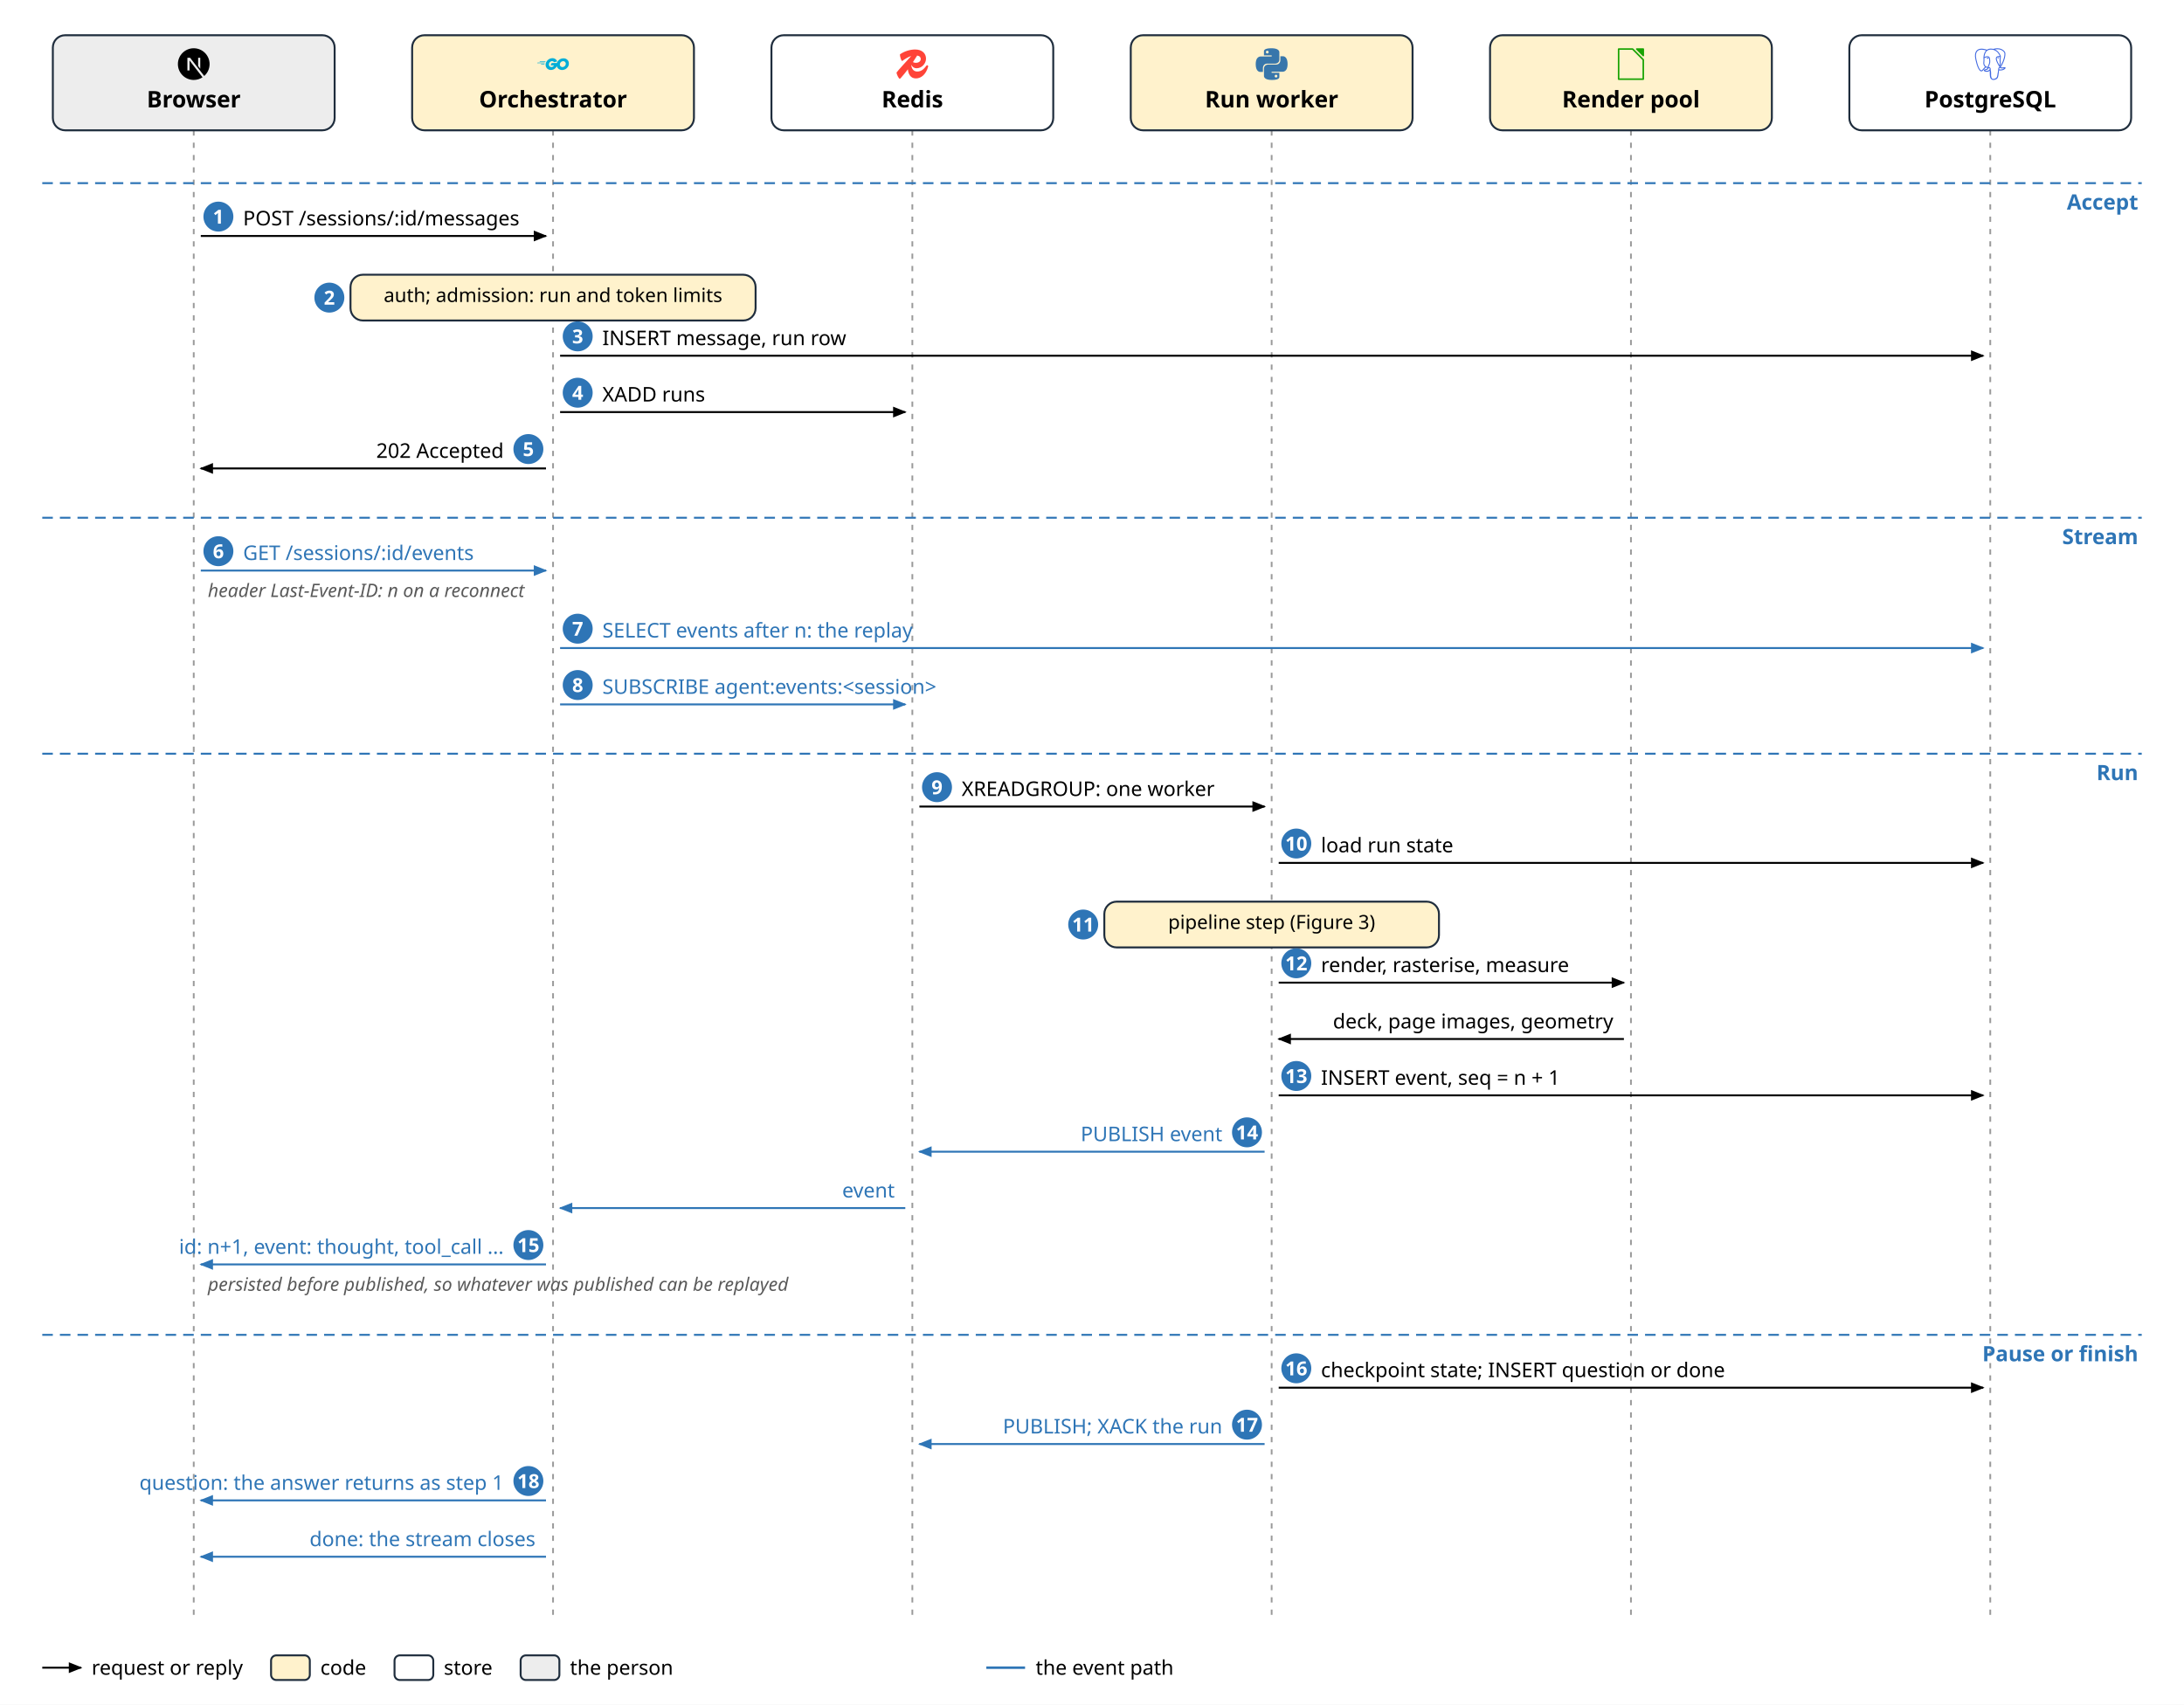
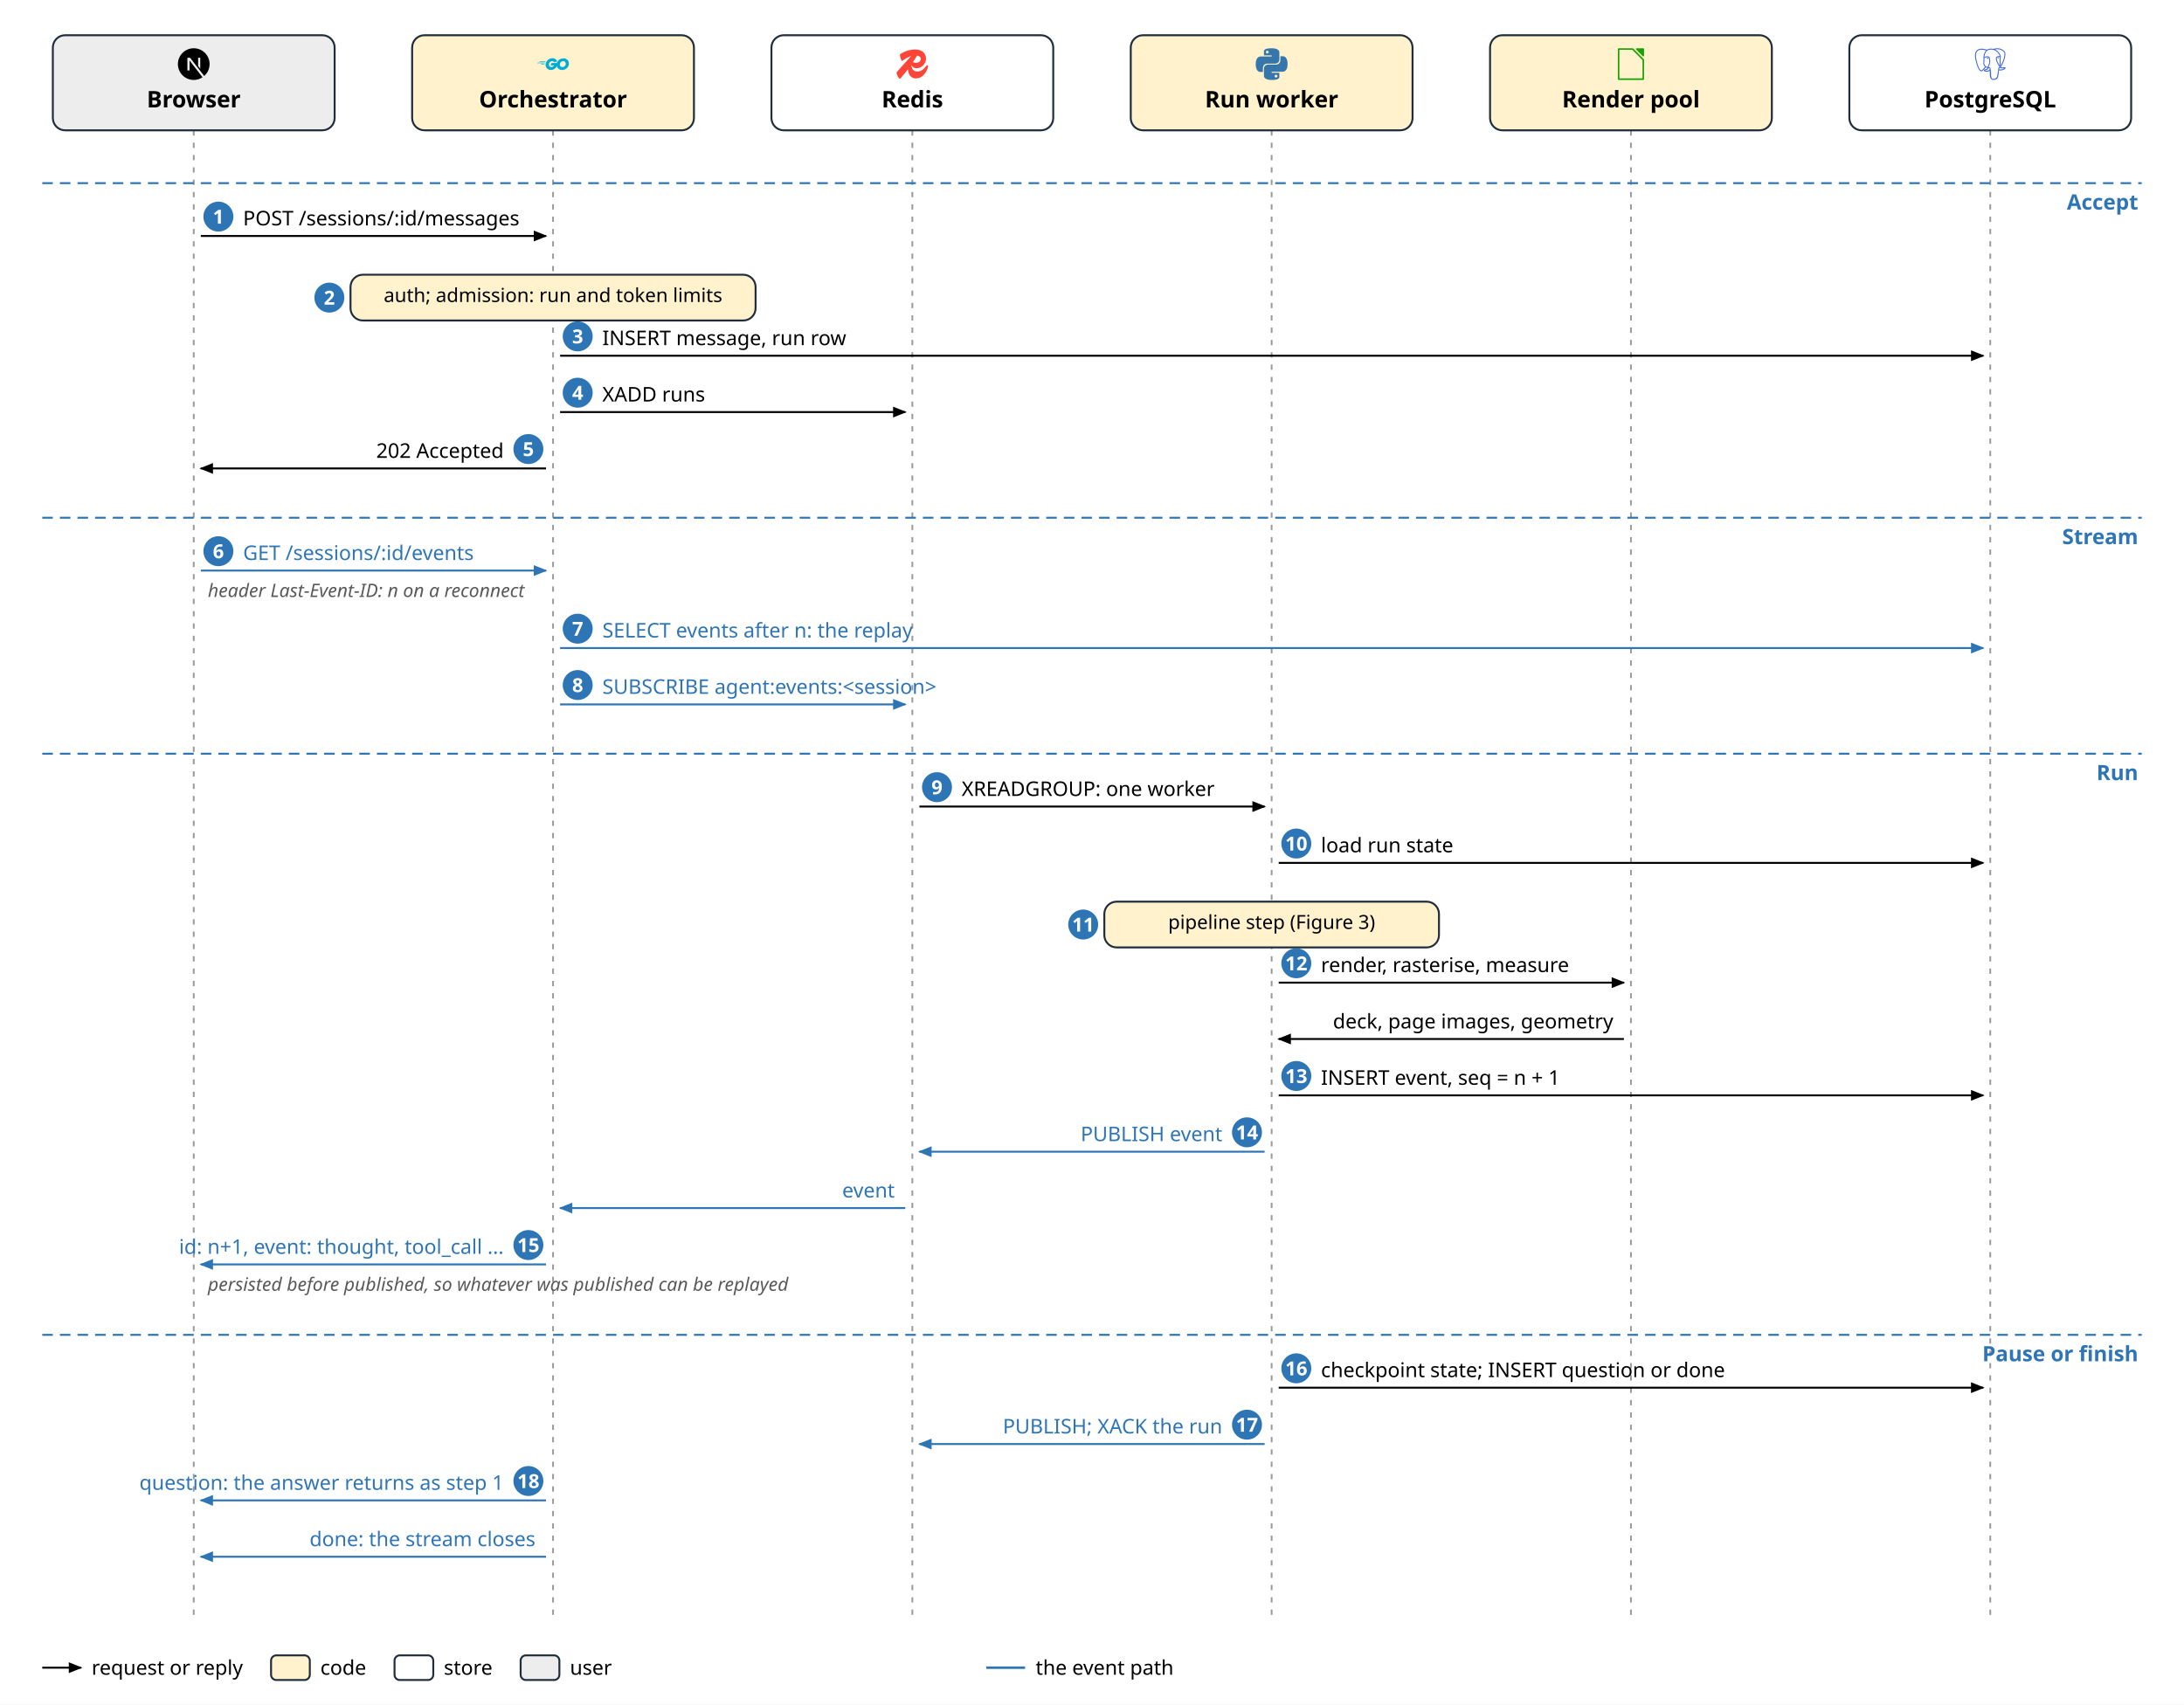
<svg xmlns="http://www.w3.org/2000/svg" viewBox="0 0 1240 968" width="1240" height="968" role="img" aria-labelledby="t d" font-family="Calibri, Carlito, 'Noto Sans', 'Segoe UI', Arial, sans-serif">
  <rect width="100%" height="100%" fill="#FFFFFF" />
  <path d="M1130,74 L1130,920" stroke="#9A9A9A" stroke-width="1" stroke-dasharray="3 4" fill="none" />
  <path d="M926,74 L926,920" stroke="#9A9A9A" stroke-width="1" stroke-dasharray="3 4" fill="none" />
  <path d="M722,74 L722,920" stroke="#9A9A9A" stroke-width="1" stroke-dasharray="3 4" fill="none" />
  <path d="M518,74 L518,920" stroke="#9A9A9A" stroke-width="1" stroke-dasharray="3 4" fill="none" />
  <path d="M314,74 L314,920" stroke="#9A9A9A" stroke-width="1" stroke-dasharray="3 4" fill="none" />
  <path d="M110,74 L110,920" stroke="#9A9A9A" stroke-width="1" stroke-dasharray="3 4" fill="none" />
  <defs>
    <marker id="m2E75B6" viewBox="0 0 10 10" refX="9" refY="5" markerWidth="7" markerHeight="7" orient="auto-start-reverse">
      <path d="M0,1 L10,5 L0,9 z" fill="#2E75B6" />
    </marker>
  </defs>
  <defs>
    <marker id="m000000" viewBox="0 0 10 10" refX="9" refY="5" markerWidth="7" markerHeight="7" orient="auto-start-reverse">
      <path d="M0,1 L10,5 L0,9 z" fill="#000000" />
    </marker>
  </defs>
  <rect x="30.0" y="20.0" width="160.0" height="54.0" rx="7" fill="#EDEDED" stroke="#1F2D3D" stroke-width="1.1" />
  <svg x="101.0" y="27.4" width="18" height="18" viewBox="0 0 24 24" preserveAspectRatio="xMidYMid meet">
    <g fill="#000000">
      <path d="M18.665 21.978C16.758 23.255 14.465 24 12 24 5.377 24 0 18.623 0 12S5.377 0 12 0s12 5.377 12 12c0 3.583-1.574 6.801-4.067 9.001L9.219 7.2H7.2v9.596h1.615V9.251l9.85 12.727Zm-3.332-8.533 1.6 2.061V7.2h-1.6v6.245Z" />
    </g>
  </svg>
  <text x="110.0" y="61.0" font-size="13" text-anchor="middle" fill="#000000" style="font-weight:700">Browser</text>
  <rect x="234.0" y="20.0" width="160.0" height="54.0" rx="7" fill="#FFF2CC" stroke="#1F2D3D" stroke-width="1.1" />
  <svg x="305.0" y="27.4" width="18" height="18" viewBox="0 0 24 24" preserveAspectRatio="xMidYMid meet">
    <g fill="#00ADD8">
      <path d="M1.811 10.231c-.047 0-.058-.023-.035-.059l.246-.315c.023-.035.081-.058.128-.058h4.172c.046 0 .058.035.035.07l-.199.303c-.023.036-.082.07-.117.07zM.047 11.306c-.047 0-.059-.023-.035-.058l.245-.316c.023-.035.082-.058.129-.058h5.328c.047 0 .07.035.058.07l-.093.28c-.012.047-.058.07-.105.07zm2.828 1.075c-.047 0-.059-.035-.035-.07l.163-.292c.023-.035.07-.07.117-.07h2.337c.047 0 .07.035.07.082l-.023.28c0 .047-.047.082-.082.082zm12.129-2.36c-.736.187-1.239.327-1.963.514-.176.046-.187.058-.34-.117-.174-.199-.303-.327-.548-.444-.737-.362-1.45-.257-2.115.175-.795.514-1.204 1.274-1.192 2.22.011.935.654 1.706 1.577 1.835.795.105 1.46-.175 1.987-.77.105-.13.198-.27.315-.434H10.47c-.245 0-.304-.152-.222-.35.152-.362.432-.97.596-1.274a.315.315 0 01.292-.187h4.253c-.023.316-.023.631-.07.947a4.983 4.983 0 01-.958 2.29c-.841 1.11-1.94 1.8-3.33 1.986-1.145.152-2.209-.07-3.143-.77-.865-.655-1.356-1.52-1.484-2.595-.152-1.274.222-2.419.993-3.424.83-1.086 1.928-1.776 3.272-2.02 1.098-.2 2.15-.07 3.096.571.62.41 1.063.97 1.356 1.648.07.105.023.164-.117.2m3.868 6.461c-1.064-.024-2.034-.328-2.852-1.029a3.665 3.665 0 01-1.262-2.255c-.21-1.32.152-2.489.947-3.529.853-1.122 1.881-1.706 3.272-1.95 1.192-.21 2.314-.095 3.33.595.923.63 1.496 1.484 1.648 2.605.198 1.578-.257 2.863-1.344 3.962-.771.783-1.718 1.273-2.805 1.495-.315.06-.63.07-.934.106zm2.78-4.72c-.011-.153-.011-.27-.034-.387-.21-1.157-1.274-1.81-2.384-1.554-1.087.245-1.788.935-2.045 2.033-.21.912.234 1.835 1.075 2.21.643.28 1.285.244 1.905-.07.923-.48 1.425-1.228 1.484-2.233z" />
    </g>
  </svg>
  <text x="314.0" y="61.0" font-size="13" text-anchor="middle" fill="#000000" style="font-weight:700">Orchestrator</text>
  <rect x="438.0" y="20.0" width="160.0" height="54.0" rx="7" fill="#FFFFFF" stroke="#1F2D3D" stroke-width="1.1" />
  <svg x="509.0" y="27.4" width="18" height="18" viewBox="0 0 24 24" preserveAspectRatio="xMidYMid meet">
    <g fill="#FF4438">
      <path d="M22.71 13.145c-1.66 2.092-3.452 4.483-7.038 4.483-3.203 0-4.397-2.825-4.48-5.12.701 1.484 2.073 2.685 4.214 2.63 4.117-.133 6.94-3.852 6.94-7.239 0-4.05-3.022-6.972-8.268-6.972-3.752 0-8.4 1.428-11.455 3.685C2.59 6.937 3.885 9.958 4.35 9.626c2.648-1.904 4.748-3.13 6.784-3.744C8.12 9.244.886 17.05 0 18.425c.1 1.261 1.66 4.648 2.424 4.648.232 0 .431-.133.664-.365a100.49 100.49 0 0 0 5.54-6.765c.222 3.104 1.748 6.898 6.014 6.898 3.819 0 7.604-2.756 9.33-8.965.2-.764-.73-1.361-1.261-.73zm-4.349-5.013c0 1.959-1.926 2.922-3.685 2.922-.941 0-1.664-.247-2.235-.568 1.051-1.592 2.092-3.225 3.21-4.973 1.972.334 2.71 1.43 2.71 2.619z" />
    </g>
  </svg>
  <text x="518.0" y="61.0" font-size="13" text-anchor="middle" fill="#000000" style="font-weight:700">Redis</text>
  <rect x="642.0" y="20.0" width="160.0" height="54.0" rx="7" fill="#FFF2CC" stroke="#1F2D3D" stroke-width="1.1" />
  <svg x="713.0" y="27.4" width="18" height="18" viewBox="0 0 24 24" preserveAspectRatio="xMidYMid meet">
    <g fill="#3776AB">
      <path d="M14.25.18l.9.2.73.26.59.3.45.32.34.34.25.34.16.33.1.3.04.26.02.2-.01.13V8.5l-.05.63-.13.55-.21.46-.26.38-.3.31-.33.25-.35.19-.35.14-.33.1-.3.07-.26.04-.21.02H8.77l-.69.05-.59.14-.5.22-.41.27-.33.32-.27.35-.2.36-.15.37-.1.35-.07.32-.04.27-.02.21v3.06H3.17l-.21-.03-.28-.07-.32-.12-.35-.18-.36-.26-.36-.36-.35-.46-.32-.59-.28-.73-.21-.88-.14-1.05-.05-1.23.06-1.22.16-1.04.24-.87.32-.71.36-.57.4-.44.42-.33.42-.24.4-.16.36-.1.32-.05.24-.01h.16l.06.01h8.16v-.83H6.18l-.01-2.75-.02-.37.05-.34.11-.31.17-.28.25-.26.31-.23.38-.2.44-.18.51-.15.58-.12.64-.1.71-.06.77-.04.84-.02 1.27.05zm-6.3 1.98l-.23.33-.08.41.08.41.23.34.33.22.41.09.41-.09.33-.22.23-.34.08-.41-.08-.41-.23-.33-.33-.22-.41-.09-.41.09zm13.09 3.95l.28.06.32.12.35.18.36.27.36.35.35.47.32.59.28.73.21.88.14 1.04.05 1.23-.06 1.23-.16 1.04-.24.86-.32.71-.36.57-.4.45-.42.33-.42.24-.4.16-.36.09-.32.05-.24.02-.16-.01h-8.22v.82h5.84l.01 2.76.02.36-.05.34-.11.31-.17.29-.25.25-.31.24-.38.2-.44.17-.51.15-.58.13-.64.09-.71.07-.77.04-.84.01-1.27-.04-1.07-.14-.9-.2-.73-.25-.59-.3-.45-.33-.34-.34-.25-.34-.16-.33-.1-.3-.04-.25-.02-.2.01-.13v-5.34l.05-.64.13-.54.21-.46.26-.38.3-.32.33-.24.35-.2.35-.14.33-.1.3-.06.26-.04.21-.02.13-.01h5.84l.69-.05.59-.14.5-.21.41-.28.33-.32.27-.35.2-.36.15-.36.1-.35.07-.32.04-.28.02-.21V6.07h2.09l.14.01zm-6.47 14.25l-.23.33-.08.41.08.41.23.33.33.23.41.08.41-.08.33-.23.23-.33.08-.41-.08-.41-.23-.33-.33-.23-.41-.08-.41.08z" />
    </g>
  </svg>
  <text x="722.0" y="61.0" font-size="13" text-anchor="middle" fill="#000000" style="font-weight:700">Run worker</text>
  <rect x="846.0" y="20.0" width="160.0" height="54.0" rx="7" fill="#FFF2CC" stroke="#1F2D3D" stroke-width="1.1" />
  <svg x="917.0" y="27.4" width="18" height="18" viewBox="0 0 24 24" preserveAspectRatio="xMidYMid meet">
    <g fill="#18A303">
      <path d="M16.365 0a.597.597 0 00-.555.352.582.582 0 00.128.635l4.985 4.996a.605.605 0 00.635.133.59.59 0 00.363-.53V.577A.605.605 0 0021.335 0zM2.661 0a.59.59 0 00-.582.59v22.82a.59.59 0 00.582.59h18.67a.59.59 0 00.59-.59V8.716a.59.59 0 00-.17-.42L13.674.182a.59.59 0 00-.42-.181zm.59 1.184h9.754l7.733 7.77v13.863H3.251z" />
    </g>
  </svg>
  <text x="926.0" y="61.0" font-size="13" text-anchor="middle" fill="#000000" style="font-weight:700">Render pool</text>
  <rect x="1050.0" y="20.0" width="160.0" height="54.0" rx="7" fill="#FFFFFF" stroke="#1F2D3D" stroke-width="1.1" />
  <svg x="1121.0" y="27.4" width="18" height="18" viewBox="0 0 24 24" preserveAspectRatio="xMidYMid meet">
    <g fill="#4169E1">
      <path d="M23.559 14.723a.527.527 0 0 0-.056-.119c-.139-.263-.477-.342-1.007-.232-1.653.341-2.293.131-2.526-.019 1.342-2.048 2.445-4.522 3.041-6.83.271-1.051.798-3.524.122-4.732a1.564 1.564 0 0 0-.151-.235C21.693.909 19.801.025 17.51.001c-1.495-.016-2.771.346-3.116.479a9.449 9.449 0 0 0-.516-.082 8.044 8.044 0 0 0-1.311-.128c-1.182-.018-2.204.264-3.05.841-.857-.321-4.789-1.645-7.222.079C.936 2.153.309 3.873.43 6.304c.041.818.507 3.334 1.242 5.744.46 1.506.939 2.702 1.433 3.582.553.994 1.126 1.593 1.714 1.79.447.149 1.133.144 1.858-.728.801-.964 1.59-1.826 1.945-2.207.435.235.906.362 1.39.377a.057.057 0 0 0 0.0.004 11.031 11.031 0 0 0-.247.305c-.339.43-.409.52-1.5.744-.31.064-1.134.234-1.146.811-.003.122.033.231.092.327.227.423.922.61 1.015.633 1.335.334 2.504.092 3.371-.679-.017 2.231.077 4.417.345 5.087.221.553.762 1.905 2.469 1.904.251 0 .526-.029.83-.094 1.782-.382 2.556-1.17 2.855-2.906.15-.871.402-2.875.539-4.101.017-.07.036-.121.057-.136.001-.001.07-.047.427.031a.367.367 0 0 0 .044.007l.254.022.015.001c.847.038 1.911-.143 2.531-.431.644-.299 1.806-1.032 1.595-1.67zM2.371 11.877c-.744-2.436-1.178-4.885-1.212-5.572-.109-2.171.417-3.683 1.562-4.493 1.837-1.299 4.84-.541 6.108-.13-.003.003-.007.006-.01.009-2.024 2.044-1.976 5.536-1.971 5.75-0.0.082.007.199.016.359.035.587.1 1.68-.073 2.918-.161 1.15.194 2.276.973 3.089.081.084.165.163.252.237-.347.371-1.1 1.193-1.903 2.158-.568.682-.96.552-1.089.509-.392-.131-.813-.587-1.238-1.322-.48-.839-.964-2.032-1.415-3.513zm6.007 5.087c-.171-.043-.327-.113-.432-.177.089-.039.237-.09.483-.141 1.283-.264 1.482-.451 1.914-1.0.099-.126.212-.269.367-.443a.355.355 0 0 0 .074-.13c.171-.151.272-.11.437-.042.156.065.308.26.369.475.029.102.062.294-.045.444-.904 1.266-2.222 1.249-3.168 1.013zm2.094-3.988-.052.141c-.133.357-.257.688-.333 1.003-.667-.002-1.317-.287-1.81-.802-.628-.655-.913-1.566-.782-2.5.183-1.308.115-2.447.079-3.059-.005-.086-.009-.161-.012-.22.296-.262 1.666-.996 2.643-.772.446.102.718.406.831.928.585 2.704.077 3.831-.33 4.736-.084.187-.163.363-.231.545zm7.364 4.572c-.017.177-.036.376-.062.596l-.146.438a.355.355 0 0 0-.018.108c-.006.475-.054.649-.115.869-.063.229-.135.489-.179 1.058-.11 1.414-.878 2.227-2.417 2.557-1.516.325-1.784-.497-2.021-1.222a6.582 6.582 0 0 0-.077-.227c-.215-.586-.191-1.412-.157-2.555.017-.561-.025-1.901-.33-2.646.004-.293.011-.591.019-.892a.353.353 0 0 0-.015-.113 1.493 1.493 0 0 0-.044-.208c-.123-.428-.421-.787-.78-.935-.142-.059-.404-.167-.718-.087.067-.276.183-.588.309-.925l.053-.142c.059-.16.134-.326.213-.501.426-.948 1.011-2.245.377-5.177-.237-1.098-1.03-1.634-2.232-1.51-.721.075-1.38.365-1.709.532a5.672 5.672 0 0 0-.196.104c.092-1.106.439-3.174 1.736-4.482a4.031 4.031 0 0 1 .303-.276.353.353 0 0 0 .145-.064c.752-.571 1.694-.851 2.802-.833.409.007.802.034 1.174.081 1.939.354 3.244 1.447 4.036 2.383.814.962 1.255 1.931 1.431 2.454-1.323-.135-2.223.127-2.68.779-.993 1.419.543 4.173 1.281 5.496.135.243.252.452.289.541.24.583.551.971.779 1.255.07.087.137.171.189.245-.401.116-1.121.383-1.055 1.717-.012.156-.042.447-.083.815-.046.208-.07.46-.099.766zm.89-1.621c-.041-.832.269-.918.597-1.01a2.857 2.857 0 0 0 .135-.041 1.202 1.202 0 0 0 .134.103c.57.377 1.582.421 3.007.134-.202.177-.519.399-.953.601-.41.19-1.096.333-1.747.364-.72.034-1.086-.081-1.172-.151zm.57-9.271c-.006.351-.054.669-.105 1.002-.055.358-.112.727-.126 1.176-.014.437.04.891.093 1.33.107.887.216 1.8-.207 2.701a3.527 3.527 0 0 1-.188-.386c-.053-.128-.167-.333-.325-.616-.616-1.104-2.057-3.69-1.319-4.745.38-.543 1.341-.566 2.178-.463zm.228 7.014a12.376 12.376 0 0 0-.085-.107l-.035-.044c.726-1.2.584-2.386.458-3.438-.052-.432-.101-.84-.088-1.223.013-.406.067-.754.118-1.091.064-.415.129-.844.111-1.351.013-.053.019-.116.012-.19-.046-.485-.6-1.938-1.729-3.253-.608-.707-1.49-1.497-2.689-2.039.525-.107 1.233-.203 2.024-.186 2.051.046 3.675.814 4.824 2.282a.908.908 0 0 1 .067.1c.723 1.356-.276 6.275-2.987 10.54zm-8.817-6.116c-.025.179-.309.422-.621.422a.582.582 0 0 1-.081-.006c-.187-.026-.377-.144-.506-.316-.046-.06-.12-.178-.105-.284.005-.04.026-.099.092-.149.118-.089.352-.123.61-.087.316.044.643.194.611.419zm7.931-.411c.011.079-.049.201-.153.31-.068.072-.212.196-.408.223a.546.546 0 0 1-.075.005c-.293 0-.541-.234-.561-.372-.024-.176.264-.311.561-.352.297-.041.611.009.636.185z" />
    </g>
  </svg>
  <text x="1130.0" y="61.0" font-size="13" text-anchor="middle" fill="#000000" style="font-weight:700">PostgreSQL</text>
  <path d="M24.0,104.0 L1216.0,104.0" fill="none" stroke="#2E75B6" stroke-width="1.1" stroke-dasharray="6 4" />
  <text x="1214.0" y="119.0" font-size="12" text-anchor="end" fill="#2E75B6" style="font-weight:700">Accept</text>
  <path d="M114.0,134.0 L310.0,134.0" fill="none" stroke="#000000" stroke-width="1.1" marker-end="url(#m000000)" />
  <circle cx="124" cy="123" r="8.5" fill="#2E75B6" />
  <text x="124.0" y="127.0" font-size="11" text-anchor="middle" fill="#FFFFFF" style="font-weight:700">1</text>
  <text x="138.0" y="128.0" font-size="11.5" text-anchor="start" fill="#000000" style="">POST /sessions/:id/messages</text>
  <rect x="199.0" y="156.0" width="230.0" height="26.0" rx="7" fill="#FFF2CC" stroke="#1F2D3D" stroke-width="1.1" />
  <text x="314.0" y="171.5" font-size="11" text-anchor="middle" fill="#000000" style="">auth; admission: run and token limits</text>
  <circle cx="187.0" cy="169.0" r="8.5" fill="#2E75B6" />
  <text x="187.0" y="173.0" font-size="11" text-anchor="middle" fill="#FFFFFF" style="font-weight:700">2</text>
  <path d="M318.0,202.0 L1126.0,202.0" fill="none" stroke="#000000" stroke-width="1.1" marker-end="url(#m000000)" />
  <circle cx="328" cy="191" r="8.5" fill="#2E75B6" />
  <text x="328.0" y="195.0" font-size="11" text-anchor="middle" fill="#FFFFFF" style="font-weight:700">3</text>
  <text x="342.0" y="196.0" font-size="11.5" text-anchor="start" fill="#000000" style="">INSERT message, run row</text>
  <path d="M318.0,234.0 L514.0,234.0" fill="none" stroke="#000000" stroke-width="1.1" marker-end="url(#m000000)" />
  <circle cx="328" cy="223" r="8.5" fill="#2E75B6" />
  <text x="328.0" y="227.0" font-size="11" text-anchor="middle" fill="#FFFFFF" style="font-weight:700">4</text>
  <text x="342.0" y="228.0" font-size="11.5" text-anchor="start" fill="#000000" style="">XADD runs</text>
  <path d="M310.0,266.0 L114.0,266.0" fill="none" stroke="#000000" stroke-width="1.1" marker-end="url(#m000000)" />
  <circle cx="300" cy="255" r="8.5" fill="#2E75B6" />
  <text x="300.0" y="259.0" font-size="11" text-anchor="middle" fill="#FFFFFF" style="font-weight:700">5</text>
  <text x="286.0" y="260.0" font-size="11.5" text-anchor="end" fill="#000000" style="">202 Accepted</text>
  <path d="M24.0,294.0 L1216.0,294.0" fill="none" stroke="#2E75B6" stroke-width="1.1" stroke-dasharray="6 4" />
  <text x="1214.0" y="309.0" font-size="12" text-anchor="end" fill="#2E75B6" style="font-weight:700">Stream</text>
  <path d="M114.0,324.0 L310.0,324.0" fill="none" stroke="#2E75B6" stroke-width="1.1" marker-end="url(#m2E75B6)" />
  <circle cx="124" cy="313" r="8.5" fill="#2E75B6" />
  <text x="124.0" y="317.0" font-size="11" text-anchor="middle" fill="#FFFFFF" style="font-weight:700">6</text>
  <text x="138.0" y="318.0" font-size="11.5" text-anchor="start" fill="#2E75B6" style="">GET /sessions/:id/events</text>
  <text x="118.0" y="339.0" font-size="10.5" text-anchor="start" fill="#595959" style="font-style:italic">header Last-Event-ID: n on a reconnect</text>
  <path d="M318.0,368.0 L1126.0,368.0" fill="none" stroke="#2E75B6" stroke-width="1.1" marker-end="url(#m2E75B6)" />
  <circle cx="328" cy="357" r="8.5" fill="#2E75B6" />
  <text x="328.0" y="361.0" font-size="11" text-anchor="middle" fill="#FFFFFF" style="font-weight:700">7</text>
  <text x="342.0" y="362.0" font-size="11.5" text-anchor="start" fill="#2E75B6" style="">SELECT events after n: the replay</text>
  <path d="M318.0,400.0 L514.0,400.0" fill="none" stroke="#2E75B6" stroke-width="1.1" marker-end="url(#m2E75B6)" />
  <circle cx="328" cy="389" r="8.5" fill="#2E75B6" />
  <text x="328.0" y="393.0" font-size="11" text-anchor="middle" fill="#FFFFFF" style="font-weight:700">8</text>
  <text x="342.0" y="394.0" font-size="11.5" text-anchor="start" fill="#2E75B6" style="">SUBSCRIBE agent:events:&lt;session&gt;</text>
  <path d="M24.0,428.0 L1216.0,428.0" fill="none" stroke="#2E75B6" stroke-width="1.1" stroke-dasharray="6 4" />
  <text x="1214.0" y="443.0" font-size="12" text-anchor="end" fill="#2E75B6" style="font-weight:700">Run</text>
  <path d="M522.0,458.0 L718.0,458.0" fill="none" stroke="#000000" stroke-width="1.1" marker-end="url(#m000000)" />
  <circle cx="532" cy="447" r="8.5" fill="#2E75B6" />
  <text x="532.0" y="451.0" font-size="11" text-anchor="middle" fill="#FFFFFF" style="font-weight:700">9</text>
  <text x="546.0" y="452.0" font-size="11.5" text-anchor="start" fill="#000000" style="">XREADGROUP: one worker</text>
  <path d="M726.0,490.0 L1126.0,490.0" fill="none" stroke="#000000" stroke-width="1.1" marker-end="url(#m000000)" />
  <circle cx="736" cy="479" r="8.5" fill="#2E75B6" />
  <text x="736.0" y="483.0" font-size="11" text-anchor="middle" fill="#FFFFFF" style="font-weight:700">10</text>
  <text x="750.0" y="484.0" font-size="11.5" text-anchor="start" fill="#000000" style="">load run state</text>
  <rect x="627.0" y="512.0" width="190.0" height="26.0" rx="7" fill="#FFF2CC" stroke="#1F2D3D" stroke-width="1.1" />
  <text x="722.0" y="527.5" font-size="11" text-anchor="middle" fill="#000000" style="">pipeline step (Figure 3)</text>
  <circle cx="615.0" cy="525.0" r="8.5" fill="#2E75B6" />
  <text x="615.0" y="529.0" font-size="11" text-anchor="middle" fill="#FFFFFF" style="font-weight:700">11</text>
  <path d="M726.0,558.0 L922.0,558.0" fill="none" stroke="#000000" stroke-width="1.1" marker-end="url(#m000000)" />
  <circle cx="736" cy="547" r="8.5" fill="#2E75B6" />
  <text x="736.0" y="551.0" font-size="11" text-anchor="middle" fill="#FFFFFF" style="font-weight:700">12</text>
  <text x="750.0" y="552.0" font-size="11.5" text-anchor="start" fill="#000000" style="">render, rasterise, measure</text>
  <path d="M922.0,590.0 L726.0,590.0" fill="none" stroke="#000000" stroke-width="1.1" marker-end="url(#m000000)" />
  <text x="916.0" y="584.0" font-size="11.5" text-anchor="end" fill="#000000" style="">deck, page images, geometry</text>
  <path d="M726.0,622.0 L1126.0,622.0" fill="none" stroke="#000000" stroke-width="1.1" marker-end="url(#m000000)" />
  <circle cx="736" cy="611" r="8.5" fill="#2E75B6" />
  <text x="736.0" y="615.0" font-size="11" text-anchor="middle" fill="#FFFFFF" style="font-weight:700">13</text>
  <text x="750.0" y="616.0" font-size="11.5" text-anchor="start" fill="#000000" style="">INSERT event, seq = n + 1</text>
  <path d="M718.0,654.0 L522.0,654.0" fill="none" stroke="#2E75B6" stroke-width="1.1" marker-end="url(#m2E75B6)" />
  <circle cx="708" cy="643" r="8.5" fill="#2E75B6" />
  <text x="708.0" y="647.0" font-size="11" text-anchor="middle" fill="#FFFFFF" style="font-weight:700">14</text>
  <text x="694.0" y="648.0" font-size="11.5" text-anchor="end" fill="#2E75B6" style="">PUBLISH event</text>
  <path d="M514.0,686.0 L318.0,686.0" fill="none" stroke="#2E75B6" stroke-width="1.1" marker-end="url(#m2E75B6)" />
  <text x="508.0" y="680.0" font-size="11.5" text-anchor="end" fill="#2E75B6" style="">event</text>
  <path d="M310.0,718.0 L114.0,718.0" fill="none" stroke="#2E75B6" stroke-width="1.1" marker-end="url(#m2E75B6)" />
  <circle cx="300" cy="707" r="8.5" fill="#2E75B6" />
  <text x="300.0" y="711.0" font-size="11" text-anchor="middle" fill="#FFFFFF" style="font-weight:700">15</text>
  <text x="286.0" y="712.0" font-size="11.5" text-anchor="end" fill="#2E75B6" style="">id: n+1, event: thought, tool_call ...</text>
  <text x="118.0" y="733.0" font-size="10.5" text-anchor="start" fill="#595959" style="font-style:italic">persisted before published, so whatever was published can be replayed</text>
  <path d="M24.0,758.0 L1216.0,758.0" fill="none" stroke="#2E75B6" stroke-width="1.1" stroke-dasharray="6 4" />
  <text x="1214.0" y="773.0" font-size="12" text-anchor="end" fill="#2E75B6" style="font-weight:700">Pause or finish</text>
  <path d="M726.0,788.0 L1126.0,788.0" fill="none" stroke="#000000" stroke-width="1.1" marker-end="url(#m000000)" />
  <circle cx="736" cy="777" r="8.5" fill="#2E75B6" />
  <text x="736.0" y="781.0" font-size="11" text-anchor="middle" fill="#FFFFFF" style="font-weight:700">16</text>
  <text x="750.0" y="782.0" font-size="11.5" text-anchor="start" fill="#000000" style="">checkpoint state; INSERT question or done</text>
  <path d="M718.0,820.0 L522.0,820.0" fill="none" stroke="#2E75B6" stroke-width="1.1" marker-end="url(#m2E75B6)" />
  <circle cx="708" cy="809" r="8.5" fill="#2E75B6" />
  <text x="708.0" y="813.0" font-size="11" text-anchor="middle" fill="#FFFFFF" style="font-weight:700">17</text>
  <text x="694.0" y="814.0" font-size="11.5" text-anchor="end" fill="#2E75B6" style="">PUBLISH; XACK the run</text>
  <path d="M310.0,852.0 L114.0,852.0" fill="none" stroke="#2E75B6" stroke-width="1.1" marker-end="url(#m2E75B6)" />
  <circle cx="300" cy="841" r="8.5" fill="#2E75B6" />
  <text x="300.0" y="845.0" font-size="11" text-anchor="middle" fill="#FFFFFF" style="font-weight:700">18</text>
  <text x="286.0" y="846.0" font-size="11.5" text-anchor="end" fill="#2E75B6" style="">question: the answer returns as step 1</text>
  <path d="M310.0,884.0 L114.0,884.0" fill="none" stroke="#2E75B6" stroke-width="1.1" marker-end="url(#m2E75B6)" />
  <text x="304.0" y="878.0" font-size="11.5" text-anchor="end" fill="#2E75B6" style="">done: the stream closes</text>
  <path d="M24.0,947.0 L46.0,947.0" fill="none" stroke="#000000" stroke-width="1.1" marker-end="url(#m000000)" />
  <text x="52.0" y="951.0" font-size="11.5" text-anchor="start" fill="#000000" style="">request or reply</text>
  <rect x="153.9" y="940.0" width="22.0" height="14.0" rx="3" fill="#FFF2CC" stroke="#1F2D3D" stroke-width="1.1" />
  <text x="181.9" y="951.0" font-size="11.5" text-anchor="start" fill="#000000" style="">code</text>
  <rect x="224.0" y="940.0" width="22.0" height="14.0" rx="3" fill="#FFFFFF" stroke="#1F2D3D" stroke-width="1.1" />
  <text x="252.0" y="951.0" font-size="11.5" text-anchor="start" fill="#000000" style="">store</text>
  <rect x="295.6" y="940.0" width="22.0" height="14.0" rx="3" fill="#EDEDED" stroke="#1F2D3D" stroke-width="1.1" />
-   <text x="323.6" y="951.0" font-size="11.5" text-anchor="start" fill="#000000" style="">the person</text>
+   <text x="323.6" y="951.0" font-size="11.5" text-anchor="start" fill="#000000" style="">user</text>
  <path d="M560.0,947.0 L582.0,947.0" fill="none" stroke="#2E75B6" stroke-width="1.4" />
  <text x="588.0" y="951.0" font-size="11.5" text-anchor="start" fill="#000000" style="">the event path</text>
</svg>
